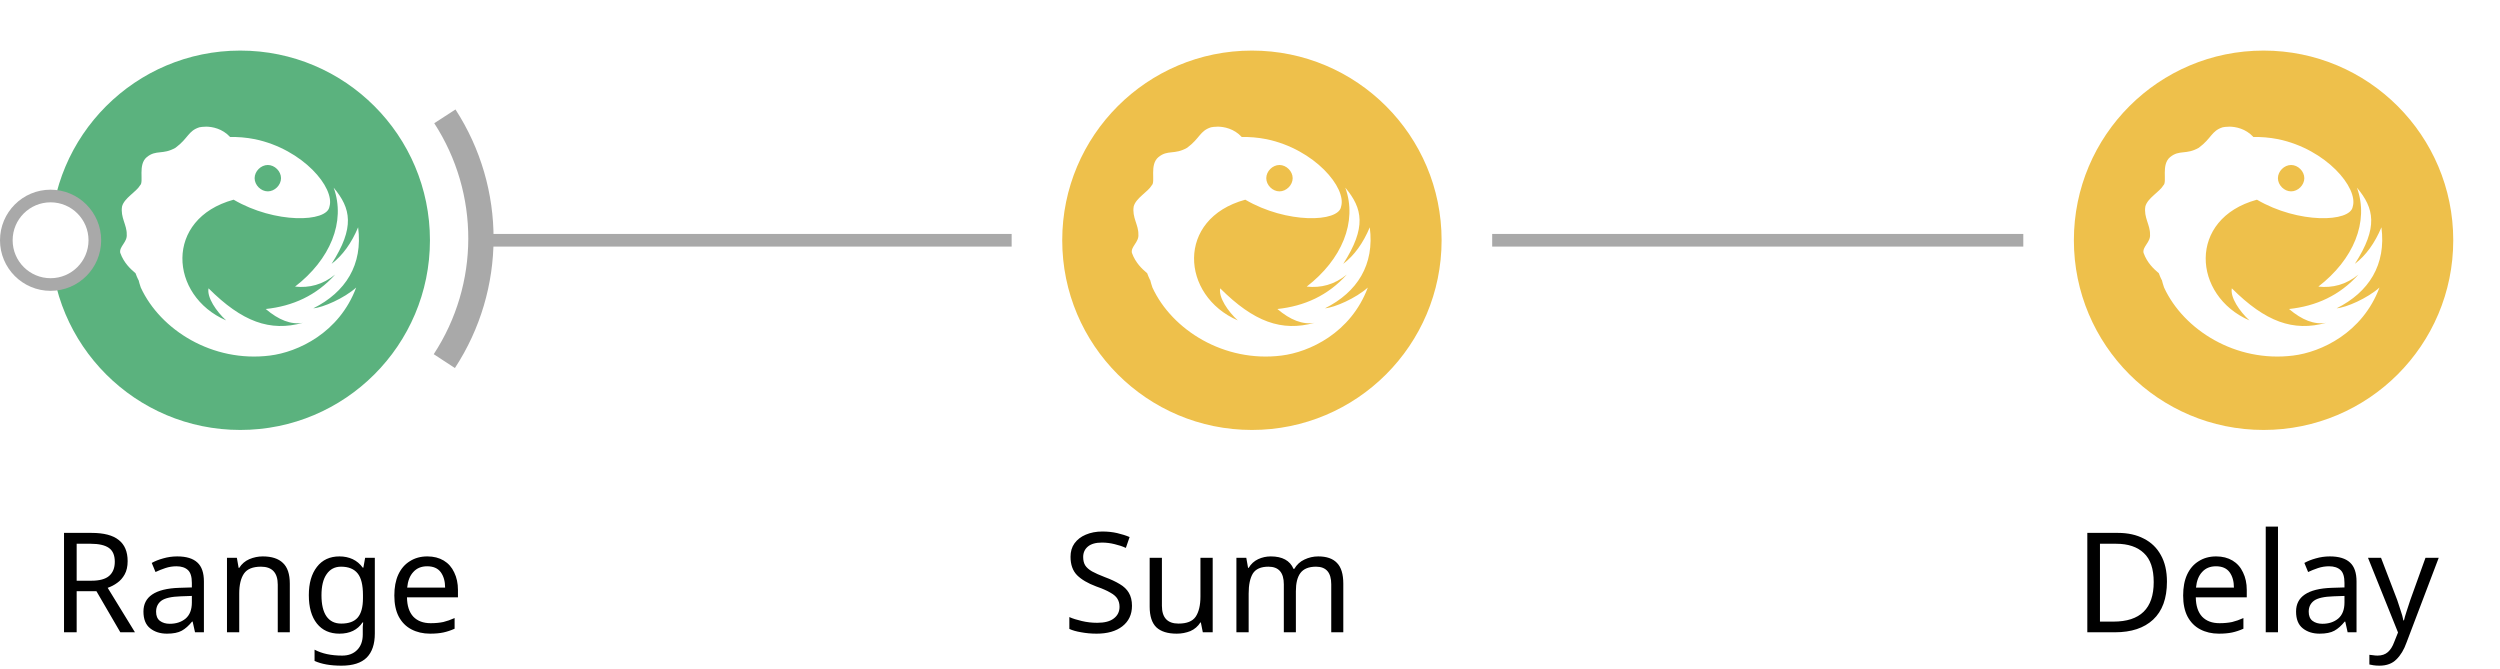
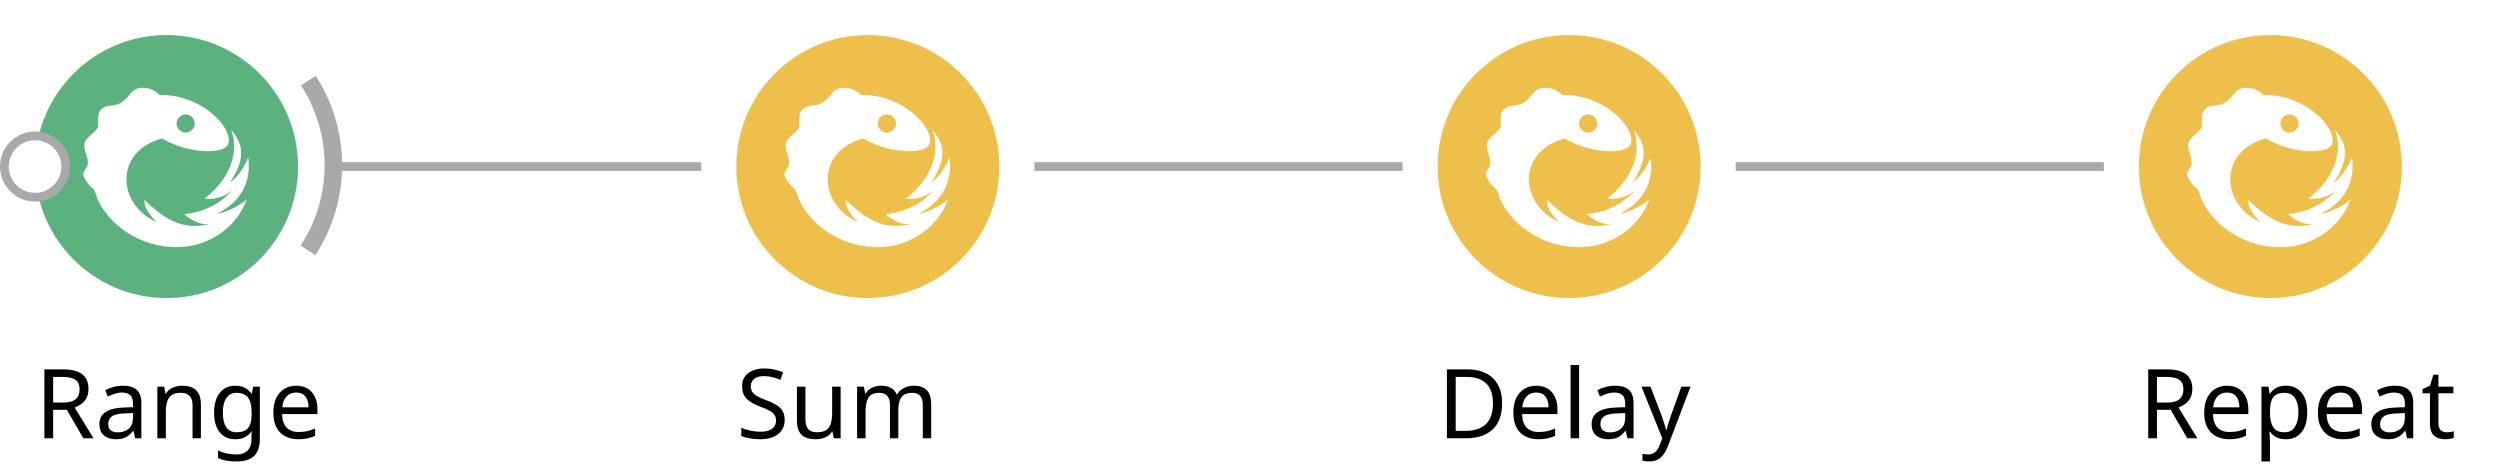
- <svg xmlns="http://www.w3.org/2000/svg" width="197.697" height="52.825" id="SvgGdi_output">
+ <svg xmlns="http://www.w3.org/2000/svg" width="285.195" height="52.825" id="SvgGdi_output">
  <style>text { fill: #000; } @media (prefers-color-scheme: dark) { text { fill: #eee; } }</style>
  <rect id="background" height="100.00%" style="fill:none;" width="100.00%" y="0.00" x="0.00" />
  <g style="shape-rendering:auto;" id="root_group">
-     <line y1="19.00" style="stroke:rgb(169,169,169);fill:none;stroke-linecap:butt;stroke-miterlimit:9;opacity:1;stroke-width:1;stroke-linejoin:miter;" id="2" x2="160.00" y2="19.00" x1="118.00" />
-     <line y1="19.00" style="stroke:rgb(169,169,169);fill:none;stroke-linecap:butt;stroke-miterlimit:9;opacity:1;stroke-width:1;stroke-linejoin:miter;" id="3" x2="80.00" y2="19.00" x1="38.00" />
-     <ellipse id="36" cy="15.00" cx="15.00" transform="matrix(1.00 0.00 0.00 1.00 164.00 4.00 ) " rx="15.00" ry="15.00" style="stroke:none;opacity:1;fill:rgb(238,192,75);" />
-     <path d="M 12.246 6.014 12.246 6.02 C 12.058 6.02 11.895 6.04 11.767 6.066 10.869 6.353 10.896 6.934 9.877 7.686 8.863 8.264 8.353 7.82 7.615 8.42 6.878 9.016 7.393 10.383 7.084 10.648 6.777 11.18 5.826 11.655 5.652 12.326 5.509 13.185 6.042 13.797 6.021 14.533 6.083 15.146 5.411 15.495 5.508 15.992 5.797 16.804 6.354 17.292 6.617 17.518 6.663 17.55 6.7 17.599 6.715 17.602 6.791 17.792 6.859 17.986 6.955 18.166 6.95 18.14 6.949 18.114 6.943 18.088 6.998 18.305 7.055 18.524 7.133 18.738 8.683 22.099 12.814 24.686 17.342 24.117 19.541 23.848 22.824 22.332 24.166 18.738 23.22 19.587 21.532 20.324 20.777 20.381 23.33 19.105 24.707 16.937 24.32 13.975 23.792 15.233 23.093 16.201 22.221 16.865 24.075 13.976 23.757 12.481 22.385 10.84 23.366 13.539 22.097 16.534 19.332 18.664 20.452 18.785 21.517 18.516 22.502 17.713 21.013 19.374 19.15 20.208 17.014 20.436 18.034 21.303 19.018 21.695 19.959 21.527 17.345 22.249 15.155 21.454 12.49 18.801 12.351 19.515 13.105 20.628 13.883 21.338 9.373 19.383 8.976 13.296 14.469 11.793 14.472 11.793 14.475 11.794 14.478 11.793 17.75 13.707 21.865 13.581 22.051 12.344 22.509 10.861 19.965 7.805 16.162 7.008 15.462 6.871 14.792 6.817 14.154 6.836 14.167 6.836 14.179 6.836 14.191 6.826 13.584 6.177 12.81 6.012 12.246 6.014 z M 17.178 9.047 C 17.724 9.047 18.223 9.544 18.223 10.09 18.223 10.636 17.724 11.133 17.178 11.133 16.632 11.133 16.135 10.636 16.135 10.09 16.135 9.544 16.632 9.047 17.178 9.047 z " style="stroke:none;fill-rule:evenodd;opacity:1;fill:rgb(255,255,255);" transform="matrix(1.00 0.00 0.00 1.00 164.00 4.00 ) " id="39" />
-     <text id="40" transform="matrix(1.00 0.00 0.00 1.00 0.00 0.00 ) " x="164.00px" y="39.00px" style="stroke:none;clip-path:url(#42_text_clipper);font-family:Microsoft Sans Serif;font-size:8.25pt;opacity:1;">
-       <tspan dy="8.25pt" id="44">Delay</tspan>
+     <line y1="19.00" style="stroke:rgb(169,169,169);fill:none;stroke-linecap:butt;stroke-miterlimit:9;opacity:1;stroke-width:1;stroke-linejoin:miter;" id="2" x2="240.00" y2="19.00" x1="198.00" />
+     <line y1="19.00" style="stroke:rgb(169,169,169);fill:none;stroke-linecap:butt;stroke-miterlimit:9;opacity:1;stroke-width:1;stroke-linejoin:miter;" id="3" x2="160.00" y2="19.00" x1="118.00" />
+     <line y1="19.00" style="stroke:rgb(169,169,169);fill:none;stroke-linecap:butt;stroke-miterlimit:9;opacity:1;stroke-width:1;stroke-linejoin:miter;" id="4" x2="80.00" y2="19.00" x1="38.00" />
+     <ellipse id="37" cy="15.00" cx="15.00" transform="matrix(1.00 0.00 0.00 1.00 244.00 4.00 ) " rx="15.00" ry="15.00" style="stroke:none;opacity:1;fill:rgb(238,192,75);" />
+     <path d="M 12.246 6.014 12.246 6.02 C 12.058 6.02 11.895 6.04 11.767 6.066 10.869 6.353 10.896 6.934 9.877 7.686 8.863 8.264 8.353 7.82 7.615 8.42 6.878 9.016 7.393 10.383 7.084 10.648 6.777 11.18 5.826 11.655 5.652 12.326 5.509 13.185 6.042 13.797 6.021 14.533 6.083 15.146 5.411 15.495 5.508 15.992 5.797 16.804 6.354 17.292 6.617 17.518 6.663 17.55 6.7 17.599 6.715 17.602 6.791 17.792 6.859 17.986 6.955 18.166 6.95 18.14 6.949 18.114 6.943 18.088 6.998 18.305 7.055 18.524 7.133 18.738 8.683 22.099 12.814 24.686 17.342 24.117 19.541 23.848 22.824 22.332 24.166 18.738 23.22 19.587 21.532 20.324 20.777 20.381 23.33 19.105 24.707 16.937 24.32 13.975 23.792 15.233 23.093 16.201 22.221 16.865 24.075 13.976 23.757 12.481 22.385 10.84 23.366 13.539 22.097 16.534 19.332 18.664 20.452 18.785 21.517 18.516 22.502 17.713 21.013 19.374 19.15 20.208 17.014 20.436 18.034 21.303 19.018 21.695 19.959 21.527 17.345 22.249 15.155 21.454 12.49 18.801 12.351 19.515 13.105 20.628 13.883 21.338 9.373 19.383 8.976 13.296 14.469 11.793 14.472 11.793 14.475 11.794 14.478 11.793 17.75 13.707 21.865 13.581 22.051 12.344 22.509 10.861 19.965 7.805 16.162 7.008 15.462 6.871 14.792 6.817 14.154 6.836 14.167 6.836 14.179 6.836 14.191 6.826 13.584 6.177 12.81 6.012 12.246 6.014 z M 17.178 9.047 C 17.724 9.047 18.223 9.544 18.223 10.09 18.223 10.636 17.724 11.133 17.178 11.133 16.632 11.133 16.135 10.636 16.135 10.09 16.135 9.544 16.632 9.047 17.178 9.047 z " style="stroke:none;fill-rule:evenodd;opacity:1;fill:rgb(255,255,255);" transform="matrix(1.00 0.00 0.00 1.00 244.00 4.00 ) " id="40" />
+     <text id="41" transform="matrix(1.00 0.00 0.00 1.00 0.00 0.00 ) " x="244.00px" y="39.00px" style="stroke:none;clip-path:url(#43_text_clipper);font-family:Microsoft Sans Serif;font-size:8.25pt;opacity:1;">
+       <tspan dy="8.25pt" id="45">Repeat</tspan>
    </text>
-     <ellipse id="46" cy="15.00" cx="15.00" transform="matrix(1.00 0.00 0.00 1.00 84.00 4.00 ) " rx="15.00" ry="15.00" style="stroke:none;opacity:1;fill:rgb(238,192,75);" />
-     <path d="M 12.246 6.014 12.246 6.02 C 12.058 6.02 11.895 6.04 11.767 6.066 10.869 6.353 10.896 6.934 9.877 7.686 8.863 8.264 8.353 7.82 7.615 8.42 6.878 9.016 7.393 10.383 7.084 10.648 6.777 11.18 5.826 11.655 5.652 12.326 5.509 13.185 6.042 13.797 6.021 14.533 6.083 15.146 5.411 15.495 5.508 15.992 5.797 16.804 6.354 17.292 6.617 17.518 6.663 17.55 6.7 17.599 6.715 17.602 6.791 17.792 6.859 17.986 6.955 18.166 6.95 18.14 6.949 18.114 6.943 18.088 6.998 18.305 7.055 18.524 7.133 18.738 8.683 22.099 12.814 24.686 17.342 24.117 19.541 23.848 22.824 22.332 24.166 18.738 23.22 19.587 21.532 20.324 20.777 20.381 23.33 19.105 24.707 16.937 24.32 13.975 23.792 15.233 23.093 16.201 22.221 16.865 24.075 13.976 23.757 12.481 22.385 10.84 23.366 13.539 22.097 16.534 19.332 18.664 20.452 18.785 21.517 18.516 22.502 17.713 21.013 19.374 19.15 20.208 17.014 20.436 18.034 21.303 19.018 21.695 19.959 21.527 17.345 22.249 15.155 21.454 12.49 18.801 12.351 19.515 13.105 20.628 13.883 21.338 9.373 19.383 8.976 13.296 14.469 11.793 14.472 11.793 14.475 11.794 14.478 11.793 17.75 13.707 21.865 13.581 22.051 12.344 22.509 10.861 19.965 7.805 16.162 7.008 15.462 6.871 14.792 6.817 14.154 6.836 14.167 6.836 14.179 6.836 14.191 6.826 13.584 6.177 12.81 6.012 12.246 6.014 z M 17.178 9.047 C 17.724 9.047 18.223 9.544 18.223 10.09 18.223 10.636 17.724 11.133 17.178 11.133 16.632 11.133 16.135 10.636 16.135 10.09 16.135 9.544 16.632 9.047 17.178 9.047 z " style="stroke:none;fill-rule:evenodd;opacity:1;fill:rgb(255,255,255);" transform="matrix(1.00 0.00 0.00 1.00 84.00 4.00 ) " id="47" />
-     <text id="48" transform="matrix(1.00 0.00 0.00 1.00 0.00 0.00 ) " x="84.00px" y="39.00px" style="stroke:none;clip-path:url(#50_text_clipper);font-family:Microsoft Sans Serif;font-size:8.25pt;opacity:1;">
-       <tspan dy="8.25pt" id="52">Sum</tspan>
+     <ellipse id="47" cy="15.00" cx="15.00" transform="matrix(1.00 0.00 0.00 1.00 164.00 4.00 ) " rx="15.00" ry="15.00" style="stroke:none;opacity:1;fill:rgb(238,192,75);" />
+     <path d="M 12.246 6.014 12.246 6.02 C 12.058 6.02 11.895 6.04 11.767 6.066 10.869 6.353 10.896 6.934 9.877 7.686 8.863 8.264 8.353 7.82 7.615 8.42 6.878 9.016 7.393 10.383 7.084 10.648 6.777 11.18 5.826 11.655 5.652 12.326 5.509 13.185 6.042 13.797 6.021 14.533 6.083 15.146 5.411 15.495 5.508 15.992 5.797 16.804 6.354 17.292 6.617 17.518 6.663 17.55 6.7 17.599 6.715 17.602 6.791 17.792 6.859 17.986 6.955 18.166 6.95 18.14 6.949 18.114 6.943 18.088 6.998 18.305 7.055 18.524 7.133 18.738 8.683 22.099 12.814 24.686 17.342 24.117 19.541 23.848 22.824 22.332 24.166 18.738 23.22 19.587 21.532 20.324 20.777 20.381 23.33 19.105 24.707 16.937 24.32 13.975 23.792 15.233 23.093 16.201 22.221 16.865 24.075 13.976 23.757 12.481 22.385 10.84 23.366 13.539 22.097 16.534 19.332 18.664 20.452 18.785 21.517 18.516 22.502 17.713 21.013 19.374 19.15 20.208 17.014 20.436 18.034 21.303 19.018 21.695 19.959 21.527 17.345 22.249 15.155 21.454 12.49 18.801 12.351 19.515 13.105 20.628 13.883 21.338 9.373 19.383 8.976 13.296 14.469 11.793 14.472 11.793 14.475 11.794 14.478 11.793 17.75 13.707 21.865 13.581 22.051 12.344 22.509 10.861 19.965 7.805 16.162 7.008 15.462 6.871 14.792 6.817 14.154 6.836 14.167 6.836 14.179 6.836 14.191 6.826 13.584 6.177 12.81 6.012 12.246 6.014 z M 17.178 9.047 C 17.724 9.047 18.223 9.544 18.223 10.09 18.223 10.636 17.724 11.133 17.178 11.133 16.632 11.133 16.135 10.636 16.135 10.09 16.135 9.544 16.632 9.047 17.178 9.047 z " style="stroke:none;fill-rule:evenodd;opacity:1;fill:rgb(255,255,255);" transform="matrix(1.00 0.00 0.00 1.00 164.00 4.00 ) " id="48" />
+     <text id="49" transform="matrix(1.00 0.00 0.00 1.00 0.00 0.00 ) " x="164.00px" y="39.00px" style="stroke:none;clip-path:url(#51_text_clipper);font-family:Microsoft Sans Serif;font-size:8.25pt;opacity:1;">
+       <tspan dy="8.25pt" id="53">Delay</tspan>
    </text>
-     <path style="stroke:rgb(169,169,169);fill:none;stroke-linecap:butt;stroke-miterlimit:9;opacity:1;stroke-width:2;stroke-linejoin:miter;" transform="matrix(1.00 0.00 0.00 1.00 4.00 4.00 ) " id="57" d="M 31.179 5.2 C 34.998 11.092 34.981 18.682 31.136 24.557 " />
-     <ellipse id="58" cy="15.00" cx="15.00" transform="matrix(1.00 0.00 0.00 1.00 4.00 4.00 ) " rx="15.00" ry="15.00" style="stroke:none;opacity:1;fill:rgb(91,178,126);" />
-     <path d="M 12.246 6.014 12.246 6.02 C 12.058 6.02 11.895 6.04 11.767 6.066 10.869 6.353 10.896 6.934 9.877 7.686 8.863 8.264 8.353 7.82 7.615 8.42 6.878 9.016 7.393 10.383 7.084 10.648 6.777 11.18 5.826 11.655 5.652 12.326 5.509 13.185 6.042 13.797 6.021 14.533 6.083 15.146 5.411 15.495 5.508 15.992 5.797 16.804 6.354 17.292 6.617 17.518 6.663 17.55 6.7 17.599 6.715 17.602 6.791 17.792 6.859 17.986 6.955 18.166 6.95 18.14 6.949 18.114 6.943 18.088 6.998 18.305 7.055 18.524 7.133 18.738 8.683 22.099 12.814 24.686 17.342 24.117 19.541 23.848 22.824 22.332 24.166 18.738 23.22 19.587 21.532 20.324 20.777 20.381 23.33 19.105 24.707 16.937 24.32 13.975 23.792 15.233 23.093 16.201 22.221 16.865 24.075 13.976 23.757 12.481 22.385 10.84 23.366 13.539 22.097 16.534 19.332 18.664 20.452 18.785 21.517 18.516 22.502 17.713 21.013 19.374 19.15 20.208 17.014 20.436 18.034 21.303 19.018 21.695 19.959 21.527 17.345 22.249 15.155 21.454 12.49 18.801 12.351 19.515 13.105 20.628 13.883 21.338 9.373 19.383 8.976 13.296 14.469 11.793 14.472 11.793 14.475 11.794 14.478 11.793 17.75 13.707 21.865 13.581 22.051 12.344 22.509 10.861 19.965 7.805 16.162 7.008 15.462 6.871 14.792 6.817 14.154 6.836 14.167 6.836 14.179 6.836 14.191 6.826 13.584 6.177 12.81 6.012 12.246 6.014 z M 17.178 9.047 C 17.724 9.047 18.223 9.544 18.223 10.09 18.223 10.636 17.724 11.133 17.178 11.133 16.632 11.133 16.135 10.636 16.135 10.09 16.135 9.544 16.632 9.047 17.178 9.047 z " style="stroke:none;fill-rule:evenodd;opacity:1;fill:rgb(255,255,255);" transform="matrix(1.00 0.00 0.00 1.00 4.00 4.00 ) " id="59" />
-     <ellipse id="60" cy="19.00" cx="4.00" rx="3.00" ry="3.00" style="stroke:rgb(169,169,169);fill:none;stroke-linecap:butt;stroke-miterlimit:9;opacity:1;stroke-width:2;stroke-linejoin:miter;" />
-     <ellipse id="61" cy="19.00" cx="4.00" rx="3.00" ry="3.00" style="stroke:none;opacity:1;fill:rgb(255,255,255);" />
-     <text id="62" transform="matrix(1.00 0.00 0.00 1.00 0.00 0.00 ) " x="4.00px" y="39.00px" style="stroke:none;clip-path:url(#64_text_clipper);font-family:Microsoft Sans Serif;font-size:8.25pt;opacity:1;">
-       <tspan dy="8.25pt" id="66">Range</tspan>
+     <ellipse id="55" cy="15.00" cx="15.00" transform="matrix(1.00 0.00 0.00 1.00 84.00 4.00 ) " rx="15.00" ry="15.00" style="stroke:none;opacity:1;fill:rgb(238,192,75);" />
+     <path d="M 12.246 6.014 12.246 6.02 C 12.058 6.02 11.895 6.04 11.767 6.066 10.869 6.353 10.896 6.934 9.877 7.686 8.863 8.264 8.353 7.82 7.615 8.42 6.878 9.016 7.393 10.383 7.084 10.648 6.777 11.18 5.826 11.655 5.652 12.326 5.509 13.185 6.042 13.797 6.021 14.533 6.083 15.146 5.411 15.495 5.508 15.992 5.797 16.804 6.354 17.292 6.617 17.518 6.663 17.55 6.7 17.599 6.715 17.602 6.791 17.792 6.859 17.986 6.955 18.166 6.95 18.14 6.949 18.114 6.943 18.088 6.998 18.305 7.055 18.524 7.133 18.738 8.683 22.099 12.814 24.686 17.342 24.117 19.541 23.848 22.824 22.332 24.166 18.738 23.22 19.587 21.532 20.324 20.777 20.381 23.33 19.105 24.707 16.937 24.32 13.975 23.792 15.233 23.093 16.201 22.221 16.865 24.075 13.976 23.757 12.481 22.385 10.84 23.366 13.539 22.097 16.534 19.332 18.664 20.452 18.785 21.517 18.516 22.502 17.713 21.013 19.374 19.15 20.208 17.014 20.436 18.034 21.303 19.018 21.695 19.959 21.527 17.345 22.249 15.155 21.454 12.49 18.801 12.351 19.515 13.105 20.628 13.883 21.338 9.373 19.383 8.976 13.296 14.469 11.793 14.472 11.793 14.475 11.794 14.478 11.793 17.75 13.707 21.865 13.581 22.051 12.344 22.509 10.861 19.965 7.805 16.162 7.008 15.462 6.871 14.792 6.817 14.154 6.836 14.167 6.836 14.179 6.836 14.191 6.826 13.584 6.177 12.81 6.012 12.246 6.014 z M 17.178 9.047 C 17.724 9.047 18.223 9.544 18.223 10.09 18.223 10.636 17.724 11.133 17.178 11.133 16.632 11.133 16.135 10.636 16.135 10.09 16.135 9.544 16.632 9.047 17.178 9.047 z " style="stroke:none;fill-rule:evenodd;opacity:1;fill:rgb(255,255,255);" transform="matrix(1.00 0.00 0.00 1.00 84.00 4.00 ) " id="56" />
+     <text id="57" transform="matrix(1.00 0.00 0.00 1.00 0.00 0.00 ) " x="84.00px" y="39.00px" style="stroke:none;clip-path:url(#59_text_clipper);font-family:Microsoft Sans Serif;font-size:8.25pt;opacity:1;">
+       <tspan dy="8.25pt" id="61">Sum</tspan>
+     </text>
+     <path style="stroke:rgb(169,169,169);fill:none;stroke-linecap:butt;stroke-miterlimit:9;opacity:1;stroke-width:2;stroke-linejoin:miter;" transform="matrix(1.00 0.00 0.00 1.00 4.00 4.00 ) " id="66" d="M 31.179 5.2 C 34.998 11.092 34.981 18.682 31.136 24.557 " />
+     <ellipse id="67" cy="15.00" cx="15.00" transform="matrix(1.00 0.00 0.00 1.00 4.00 4.00 ) " rx="15.00" ry="15.00" style="stroke:none;opacity:1;fill:rgb(91,178,126);" />
+     <path d="M 12.246 6.014 12.246 6.02 C 12.058 6.02 11.895 6.04 11.767 6.066 10.869 6.353 10.896 6.934 9.877 7.686 8.863 8.264 8.353 7.82 7.615 8.42 6.878 9.016 7.393 10.383 7.084 10.648 6.777 11.18 5.826 11.655 5.652 12.326 5.509 13.185 6.042 13.797 6.021 14.533 6.083 15.146 5.411 15.495 5.508 15.992 5.797 16.804 6.354 17.292 6.617 17.518 6.663 17.55 6.7 17.599 6.715 17.602 6.791 17.792 6.859 17.986 6.955 18.166 6.95 18.14 6.949 18.114 6.943 18.088 6.998 18.305 7.055 18.524 7.133 18.738 8.683 22.099 12.814 24.686 17.342 24.117 19.541 23.848 22.824 22.332 24.166 18.738 23.22 19.587 21.532 20.324 20.777 20.381 23.33 19.105 24.707 16.937 24.32 13.975 23.792 15.233 23.093 16.201 22.221 16.865 24.075 13.976 23.757 12.481 22.385 10.84 23.366 13.539 22.097 16.534 19.332 18.664 20.452 18.785 21.517 18.516 22.502 17.713 21.013 19.374 19.15 20.208 17.014 20.436 18.034 21.303 19.018 21.695 19.959 21.527 17.345 22.249 15.155 21.454 12.49 18.801 12.351 19.515 13.105 20.628 13.883 21.338 9.373 19.383 8.976 13.296 14.469 11.793 14.472 11.793 14.475 11.794 14.478 11.793 17.75 13.707 21.865 13.581 22.051 12.344 22.509 10.861 19.965 7.805 16.162 7.008 15.462 6.871 14.792 6.817 14.154 6.836 14.167 6.836 14.179 6.836 14.191 6.826 13.584 6.177 12.81 6.012 12.246 6.014 z M 17.178 9.047 C 17.724 9.047 18.223 9.544 18.223 10.09 18.223 10.636 17.724 11.133 17.178 11.133 16.632 11.133 16.135 10.636 16.135 10.09 16.135 9.544 16.632 9.047 17.178 9.047 z " style="stroke:none;fill-rule:evenodd;opacity:1;fill:rgb(255,255,255);" transform="matrix(1.00 0.00 0.00 1.00 4.00 4.00 ) " id="68" />
+     <ellipse id="69" cy="19.00" cx="4.00" rx="3.00" ry="3.00" style="stroke:rgb(169,169,169);fill:none;stroke-linecap:butt;stroke-miterlimit:9;opacity:1;stroke-width:2;stroke-linejoin:miter;" />
+     <ellipse id="70" cy="19.00" cx="4.00" rx="3.00" ry="3.00" style="stroke:none;opacity:1;fill:rgb(255,255,255);" />
+     <text id="71" transform="matrix(1.00 0.00 0.00 1.00 0.00 0.00 ) " x="4.00px" y="39.00px" style="stroke:none;clip-path:url(#73_text_clipper);font-family:Microsoft Sans Serif;font-size:8.25pt;opacity:1;">
+       <tspan dy="8.25pt" id="75">Range</tspan>
    </text>
  </g>
  <defs id="clips_hatches_and_gradients">
-     <clipPath id="42_text_clipper">
-       <rect x="164.00" y="39.00" width="32.70" height="13.83" id="43" />
+     <clipPath id="43_text_clipper">
+       <rect x="244.00" y="39.00" width="40.20" height="13.83" id="44" />
    </clipPath>
-     <clipPath id="50_text_clipper">
-       <rect x="84.00" y="39.00" width="26.96" height="13.83" id="51" />
+     <clipPath id="51_text_clipper">
+       <rect x="164.00" y="39.00" width="32.70" height="13.83" id="52" />
    </clipPath>
-     <clipPath id="64_text_clipper">
-       <rect x="4.00" y="39.00" width="37.05" height="13.83" id="65" />
+     <clipPath id="59_text_clipper">
+       <rect x="84.00" y="39.00" width="26.96" height="13.83" id="60" />
+     </clipPath>
+     <clipPath id="73_text_clipper">
+       <rect x="4.00" y="39.00" width="37.05" height="13.83" id="74" />
    </clipPath>
  </defs>
</svg>
